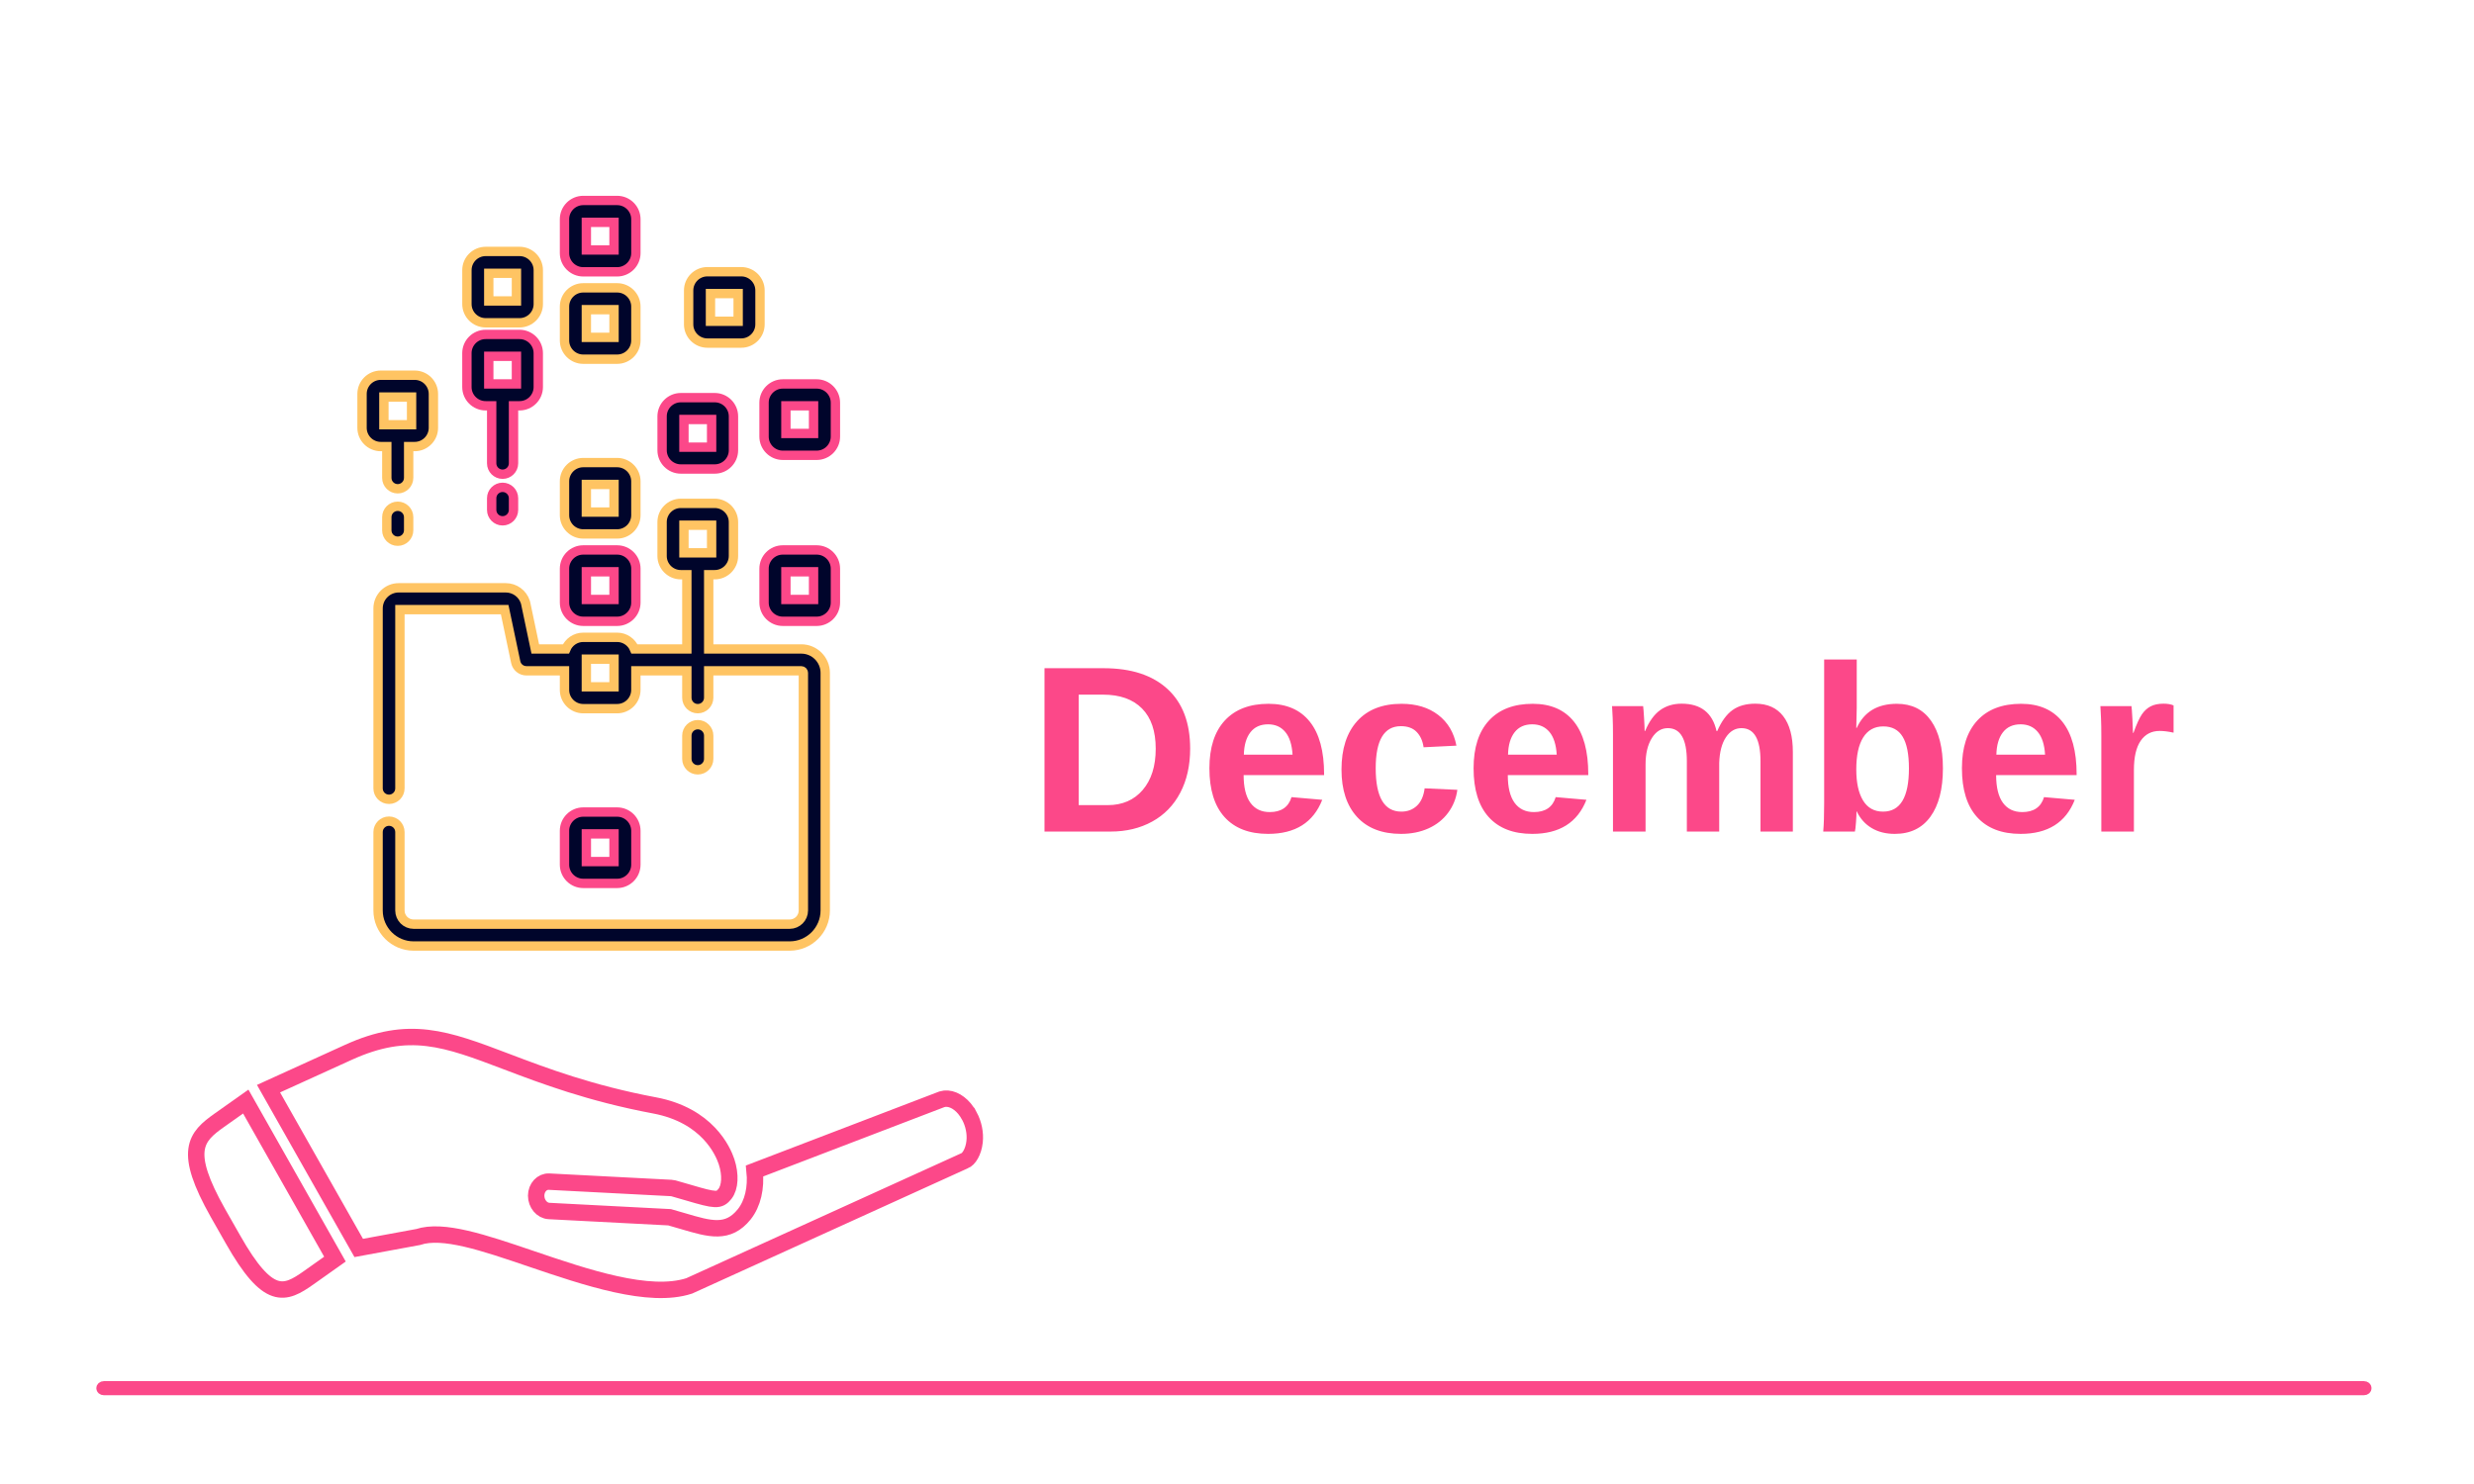
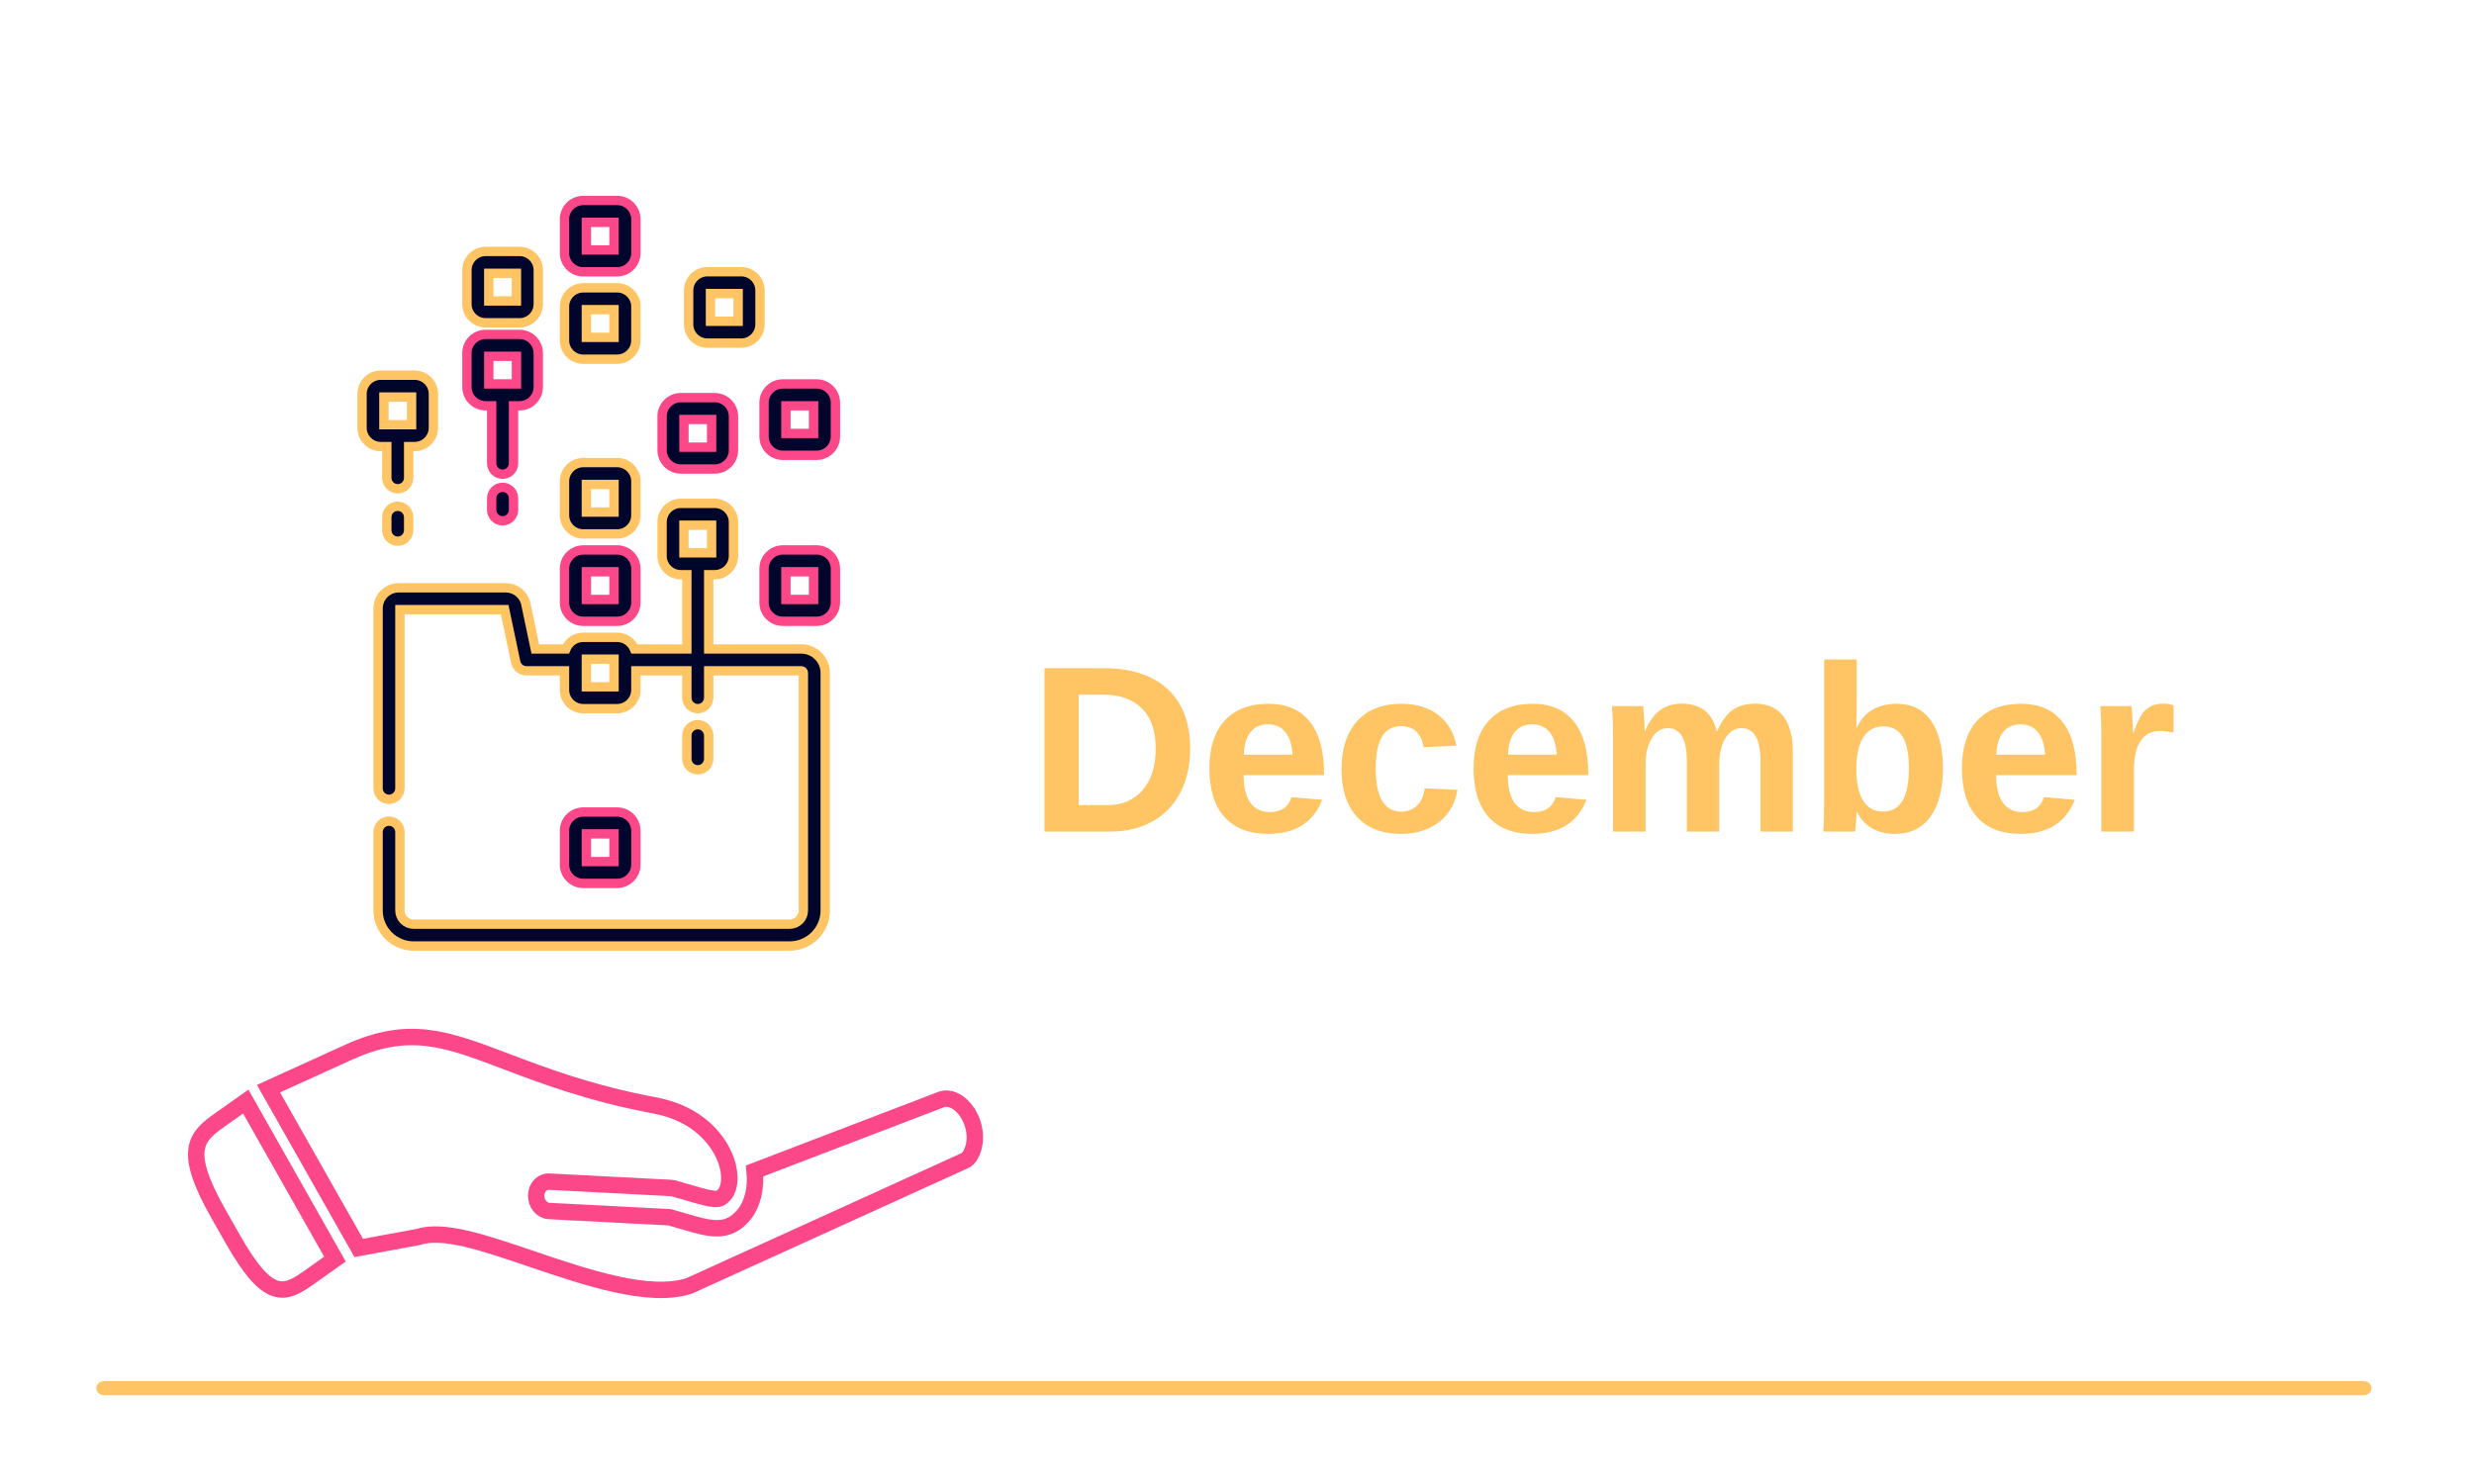
<svg xmlns="http://www.w3.org/2000/svg" width="1000" height="600" viewBox="0 0 264.583 158.75" version="1.1" id="svg5" xml:space="preserve">
  <defs id="defs2">
    <rect x="350.27" y="56.54" width="524.026" height="161.345" id="rect442" />
-     <rect x="452.318" y="234.433" width="580.566" height="311.658" id="rect18983" />
+     <rect x="452.317" y="234.433" width="580.566" height="311.658" id="rect18983" />
  </defs>
  <g id="layer1">
    <g id="g833" transform="matrix(0.6978163,0,0,0.6978163,24.68465,33.40975)" style="fill:none;fill-opacity:1;stroke:#472a84;stroke-opacity:1">
      <g id="g802" style="fill:none;fill-opacity:1;stroke:#ffc463;stroke-opacity:1" transform="matrix(1.209426,0,0,1.209426,-4.08535,-20.47144)">
        <path d="M 75.67,59.598 H 63.935 V 50.185 h 0.763 c 1.309,0 2.374,-1.065 2.374,-2.374 v -4.296 c 0,-1.309 -1.065,-2.374 -2.374,-2.374 h -4.296 c -1.309,0 -2.374,1.065 -2.374,2.374 v 4.296 c 0,1.309 1.065,2.374 2.374,2.374 h 0.763 v 9.413 h -6.637 c -0.355,-0.865 -1.205,-1.477 -2.196,-1.477 h -4.296 c -0.991,0 -1.841,0.611 -2.196,1.477 h -3.88 l -1.22,-5.8 c -0.01,-0.048 -0.022,-0.094 -0.037,-0.14 C 40.353,52.574 39.353,51.846 38.215,51.846 H 24.652 c -1.441,0 -2.614,1.173 -2.614,2.614 v 22.81 c 0,0.764 0.619,1.384 1.384,1.384 0.764,0 1.384,-0.62 1.384,-1.384 V 54.614 h 13.276 l 1.399,6.652 c 0.135,0.641 0.7,1.099 1.355,1.099 h 4.826 v 2.425 c 0,1.309 1.065,2.374 2.374,2.374 h 4.296 c 1.309,0 2.374,-1.065 2.374,-2.374 v -2.425 h 6.46 v 3.415 c 0,0.764 0.619,1.384 1.384,1.384 0.764,0 1.384,-0.62 1.384,-1.384 V 62.366 H 75.669 c 0.145,0 0.263,0.118 0.263,0.262 v 30.119 c 0,0.956 -0.778,1.734 -1.735,1.734 H 26.54 c -0.956,0 -1.734,-0.778 -1.734,-1.734 v -9.94 c 0,-0.764 -0.62,-1.384 -1.384,-1.384 -0.764,0 -1.384,0.62 -1.384,1.384 v 9.94 c 0,2.482 2.02,4.503 4.503,4.503 h 47.658 c 2.482,0 4.503,-2.02 4.503,-4.503 V 62.629 c 0,-1.671 -1.36,-3.031 -3.031,-3.031 z m -23.732,4.799 h -3.507 v -3.507 h 3.507 z M 60.797,47.416 V 43.909 h 3.507 v 3.507 z" id="path770" style="fill:#00052b;fill-opacity:1;stroke:#ffc463;stroke-width:1.185;stroke-dasharray:none;stroke-opacity:1" />
        <path d="m 48.037,45.017 h 4.296 c 1.309,0 2.374,-1.065 2.374,-2.374 v -4.296 c 0,-1.309 -1.065,-2.374 -2.374,-2.374 h -4.296 c -1.309,0 -2.374,1.065 -2.374,2.374 v 4.296 c 0,1.309 1.065,2.374 2.374,2.374 z m 0.394,-6.275 h 3.507 v 3.507 h -3.507 z" id="path772" style="fill:#00052b;fill-opacity:1;stroke:#ffc463;stroke-width:1.185;stroke-dasharray:none;stroke-opacity:1" />
        <path d="m 60.403,36.787 h 4.296 c 1.309,0 2.374,-1.065 2.374,-2.374 v -4.296 c 0,-1.309 -1.065,-2.374 -2.374,-2.374 h -4.296 c -1.309,0 -2.374,1.065 -2.374,2.374 v 4.296 c 0,1.309 1.065,2.374 2.374,2.374 z m 0.394,-6.275 h 3.507 v 3.507 h -3.507 z" id="path774" style="fill:#00052b;fill-opacity:1;stroke:#fc4889;stroke-width:1.185;stroke-dasharray:none;stroke-opacity:1" />
        <path d="m 77.618,47.047 h -4.296 c -1.309,0 -2.374,1.065 -2.374,2.374 v 4.296 c 0,1.309 1.065,2.374 2.374,2.374 h 4.296 c 1.309,0 2.374,-1.065 2.374,-2.374 V 49.421 c 0,-1.309 -1.065,-2.374 -2.374,-2.374 z m -0.394,6.275 H 73.717 V 49.815 h 3.507 z" id="path776" style="fill:#00052b;fill-opacity:1;stroke:#fc4889;stroke-width:1.185;stroke-dasharray:none;stroke-opacity:1" />
        <path d="m 77.618,26.006 h -4.296 c -1.309,0 -2.374,1.065 -2.374,2.374 v 4.296 c 0,1.309 1.065,2.374 2.374,2.374 h 4.296 c 1.309,0 2.374,-1.065 2.374,-2.374 v -4.296 c 0,-1.309 -1.065,-2.374 -2.374,-2.374 z m -0.394,6.275 h -3.507 v -3.507 h 3.507 z" id="path778" style="fill:#00052b;fill-opacity:1;stroke:#fc4889;stroke-width:1.185;stroke-dasharray:none;stroke-opacity:1" />
        <path d="m 63.766,20.826 h 4.296 c 1.309,0 2.374,-1.065 2.374,-2.374 v -4.296 c 0,-1.309 -1.065,-2.374 -2.374,-2.374 h -4.296 c -1.309,0 -2.374,1.065 -2.374,2.374 v 4.296 c 0,1.309 1.065,2.374 2.374,2.374 z m 0.394,-6.275 h 3.507 v 3.507 h -3.507 z" id="path780" style="fill:#00052b;fill-opacity:1;stroke:#ffc463;stroke-width:1.185;stroke-dasharray:none;stroke-opacity:1" />
        <path d="m 35.671,28.774 h 0.763 v 7.291 c 0,0.764 0.62,1.384 1.384,1.384 0.764,0 1.384,-0.62 1.384,-1.384 v -7.291 h 0.763 c 1.309,0 2.374,-1.065 2.374,-2.374 v -4.296 c 0,-1.309 -1.065,-2.374 -2.374,-2.374 h -4.296 c -1.309,0 -2.374,1.065 -2.374,2.374 v 4.296 c 0,1.309 1.065,2.374 2.374,2.374 z m 0.394,-6.275 h 3.507 v 3.507 h -3.507 z" id="path782" style="fill:#00052b;fill-opacity:1;stroke:#fc4889;stroke-width:1.185;stroke-dasharray:none;stroke-opacity:1" />
        <path d="m 23.145,33.942 v 3.968 c 0,0.764 0.62,1.384 1.384,1.384 0.764,0 1.384,-0.62 1.384,-1.384 v -3.968 h 0.763 c 1.309,0 2.374,-1.065 2.374,-2.374 v -4.296 c 0,-1.309 -1.065,-2.374 -2.374,-2.374 h -4.296 c -1.309,0 -2.374,1.065 -2.374,2.374 v 4.296 c 0,1.309 1.065,2.374 2.374,2.374 z m -0.369,-6.275 h 3.507 v 3.507 h -3.507 z" id="path784" style="fill:#00052b;fill-opacity:1;stroke:#ffc463;stroke-width:1.185;stroke-dasharray:none;stroke-opacity:1" />
        <path d="m 35.671,18.254 h 4.296 c 1.309,0 2.374,-1.065 2.374,-2.374 v -4.296 c 0,-1.309 -1.065,-2.374 -2.374,-2.374 h -4.296 c -1.309,0 -2.374,1.065 -2.374,2.374 V 15.88 c 0,1.309 1.065,2.374 2.374,2.374 z m 0.394,-6.275 h 3.507 v 3.507 h -3.507 z" id="path786" style="fill:#00052b;fill-opacity:1;stroke:#ffc463;stroke-width:1.185;stroke-dasharray:none;stroke-opacity:1" />
        <path d="m 48.037,56.091 h 4.296 c 1.309,0 2.374,-1.065 2.374,-2.374 V 49.421 c 0,-1.309 -1.065,-2.374 -2.374,-2.374 h -4.296 c -1.309,0 -2.374,1.065 -2.374,2.374 v 4.296 c 0,1.309 1.065,2.374 2.374,2.374 z m 0.394,-6.275 h 3.507 v 3.507 h -3.507 z" id="path788" style="fill:#00052b;fill-opacity:1;stroke:#fc4889;stroke-width:1.185;stroke-dasharray:none;stroke-opacity:1" />
        <path d="m 52.332,89.313 c 1.309,0 2.374,-1.065 2.374,-2.374 v -4.296 c 0,-1.309 -1.065,-2.374 -2.374,-2.374 h -4.296 c -1.309,0 -2.374,1.065 -2.374,2.374 v 4.296 c 0,1.309 1.065,2.374 2.374,2.374 z m -3.901,-6.275 h 3.507 v 3.507 h -3.507 z" id="path790" style="fill:#00052b;fill-opacity:1;stroke:#fc4889;stroke-width:1.185;stroke-dasharray:none;stroke-opacity:1" />
        <path d="m 48.037,22.868 h 4.296 c 1.309,0 2.374,-1.065 2.374,-2.374 v -4.296 c 0,-1.309 -1.065,-2.374 -2.374,-2.374 h -4.296 c -1.309,0 -2.374,1.065 -2.374,2.374 v 4.296 c 0,1.309 1.065,2.374 2.374,2.374 z m 0.394,-6.275 h 3.507 v 3.507 h -3.507 z" id="path792" style="fill:#00052b;fill-opacity:1;stroke:#ffc463;stroke-width:1.185;stroke-dasharray:none;stroke-opacity:1" />
        <path d="m 48.037,11.794 h 4.296 c 1.309,0 2.374,-1.065 2.374,-2.374 V 5.124 C 54.707,3.815 53.642,2.75 52.332,2.75 h -4.296 c -1.309,0 -2.374,1.065 -2.374,2.374 v 4.296 c 0,1.309 1.065,2.374 2.374,2.374 z m 0.394,-6.275 h 3.507 v 3.507 h -3.507 z" id="path794" style="fill:#00052b;fill-opacity:1;stroke:#fc4889;stroke-width:1.185;stroke-dasharray:none;stroke-opacity:1" />
        <path d="m 24.529,41.51 c -0.764,0 -1.384,0.62 -1.384,1.384 v 1.661 c 0,0.764 0.62,1.384 1.384,1.384 0.764,0 1.384,-0.62 1.384,-1.384 v -1.661 c 0,-0.764 -0.62,-1.384 -1.384,-1.384 z" id="path796" style="fill:#00052b;fill-opacity:1;stroke:#ffc463;stroke-width:1.185;stroke-dasharray:none;stroke-opacity:1" />
        <path d="M 63.935,73.533 V 70.58 c 0,-0.764 -0.619,-1.384 -1.384,-1.384 -0.765,0 -1.384,0.62 -1.384,1.384 v 2.953 c 0,0.764 0.619,1.384 1.384,1.384 0.765,0 1.384,-0.62 1.384,-1.384 z" id="path798" style="fill:#00052b;fill-opacity:1;stroke:#ffc463;stroke-width:1.185;stroke-dasharray:none;stroke-opacity:1" />
        <path d="m 37.818,39.11 c -0.764,0 -1.384,0.62 -1.384,1.384 v 1.477 c 0,0.764 0.62,1.384 1.384,1.384 0.764,0 1.384,-0.62 1.384,-1.384 v -1.477 c 0,-0.764 -0.62,-1.384 -1.384,-1.384 z" id="path800" style="fill:#00052b;fill-opacity:1;stroke:#fc4889;stroke-width:1.185;stroke-dasharray:none;stroke-opacity:1" />
      </g>
    </g>
-     <g id="g867" transform="matrix(1.05543,0,0,1.05543,15.06246,77.01193)" style="fill:#ffc463;stroke-width:1;stroke-dasharray:none;fill-opacity:1">
-       <path d="m 19.668,54.652 -2.662,1.887 C 14.578,58.258 12.912,58.98 9.324,52.637 L 7.828,50.008 C 4.24,43.658 5.543,42.283 7.965,40.57 l 2.666,-1.887 z" id="path849" style="fill:none;stroke:#fc4889;stroke-width:1.663;stroke-dasharray:none;fill-opacity:1" />
-       <path d="m 83.953,40.137 c 0.428,0.797 0.625,1.74 0.531,2.609 -0.109,1.037 -0.598,1.797 -1.02,1.938 L 55.563,57.367 C 51.516,58.683 45.141,56.517 39.516,54.605 34.735,52.98 30.606,51.574 28.094,52.412 l -6.016,1.109 -9.141,-16.145 8.068,-3.672 c 6.178,-2.818 9.896,-1.406 16.057,0.932 3.771,1.434 8.469,3.209 14.984,4.434 5.365,1.008 6.943,4.623 7.303,5.707 0.432,1.318 0.365,2.6 -0.166,3.266 -0.574,0.709 -0.918,0.693 -3.684,-0.125 C 55.036,47.783 54.53,47.633 53.968,47.477 53.886,47.456 53.802,47.446 53.714,47.44 L 41.37,46.799 c -0.719,-0.037 -1.309,0.6 -1.313,1.422 0,0.818 0.582,1.516 1.301,1.553 l 12.219,0.635 c 0.496,0.141 0.953,0.271 1.365,0.395 2.74,0.809 4.547,1.346 6.197,-0.691 0.871,-1.094 1.23,-2.682 1.053,-4.396 l 18.979,-7.266 c 0.73,-0.223 1.605,0.137 2.287,0.949 0.188,0.229 0.354,0.479 0.494,0.744 v -0.007 z" id="path851" style="fill:none;stroke:#fc4889;stroke-width:1.663;stroke-dasharray:none;fill-opacity:1" />
-       <path d="M 273.679,153.598 H -12.699 c -0.501,-0.003 -0.501,-0.6 0,-0.603 95.459,0 220.674,0 286.378,0 0.501,0.003 0.501,0.6 0,0.603 z" fill="#cccccc" id="path18776" style="fill:#ffc463;fill-opacity:1;stroke:#fc4889;stroke-opacity:1;stroke-width:1.185;stroke-dasharray:none" transform="matrix(0.7996341,0,0,0.7996341,6.415745,-54.84731)" />
+     <g id="g867" transform="matrix(1.05543,0,0,1.05543,15.06246,77.01193)" style="fill:#ffc463;fill-opacity:1;stroke-width:1;stroke-dasharray:none">
+       <path d="m 19.668,54.652 -2.662,1.887 C 14.578,58.258 12.912,58.98 9.324,52.637 L 7.828,50.008 C 4.24,43.658 5.543,42.283 7.965,40.57 l 2.666,-1.887 z" id="path849" style="fill:none;fill-opacity:1;stroke:#fc4889;stroke-width:1.663;stroke-dasharray:none" />
+       <path d="m 83.953,40.137 c 0.428,0.797 0.625,1.74 0.531,2.609 -0.109,1.037 -0.598,1.797 -1.02,1.938 L 55.563,57.367 C 51.516,58.683 45.141,56.517 39.516,54.605 34.735,52.98 30.606,51.574 28.094,52.412 l -6.016,1.109 -9.141,-16.145 8.068,-3.672 c 6.178,-2.818 9.896,-1.406 16.057,0.932 3.771,1.434 8.469,3.209 14.984,4.434 5.365,1.008 6.943,4.623 7.303,5.707 0.432,1.318 0.365,2.6 -0.166,3.266 -0.574,0.709 -0.918,0.693 -3.684,-0.125 C 55.036,47.783 54.53,47.633 53.968,47.477 53.886,47.456 53.802,47.446 53.714,47.44 L 41.37,46.799 c -0.719,-0.037 -1.309,0.6 -1.313,1.422 0,0.818 0.582,1.516 1.301,1.553 l 12.219,0.635 c 0.496,0.141 0.953,0.271 1.365,0.395 2.74,0.809 4.547,1.346 6.197,-0.691 0.871,-1.094 1.23,-2.682 1.053,-4.396 l 18.979,-7.266 c 0.73,-0.223 1.605,0.137 2.287,0.949 0.188,0.229 0.354,0.479 0.494,0.744 v -0.007 z" id="path851" style="fill:none;fill-opacity:1;stroke:#fc4889;stroke-width:1.663;stroke-dasharray:none" />
+       <path d="M 273.679,153.598 H -12.699 c -0.501,-0.003 -0.501,-0.6 0,-0.603 95.459,0 220.674,0 286.378,0 0.501,0.003 0.501,0.6 0,0.603 z" fill="#cccccc" id="path18776" style="fill:#ffc463;fill-opacity:1;stroke:#ffc463;stroke-width:1.185;stroke-dasharray:none;stroke-opacity:1" transform="matrix(0.7996341,0,0,0.7996341,6.415745,-54.84731)" />
    </g>
-     <text xml:space="preserve" transform="matrix(0.2645833,0,0,0.2645833,17.32995,51.11734)" id="text440" style="font-weight:bold;font-size:96px;font-family:Arial;-inkscape-font-specification:'Arial Bold';white-space:pre;shape-inside:url(#rect442);display:inline;fill:#fc4889;stroke:none;stroke-width:6.633">
-       <tspan x="350.27" y="143.011" id="tspan1">December</tspan>
+     <text xml:space="preserve" transform="matrix(0.2645833,0,0,0.2645833,17.32995,51.11734)" id="text440" style="font-weight:bold;font-size:96px;font-family:Arial;-inkscape-font-specification:'Arial Bold';white-space:pre;shape-inside:url(#rect442);display:inline;fill:#ffc463;stroke:none;stroke-width:6.633;fill-opacity:1">
+       <tspan x="350.27" y="143.011" id="tspan2">December</tspan>
    </text>
  </g>
</svg>
